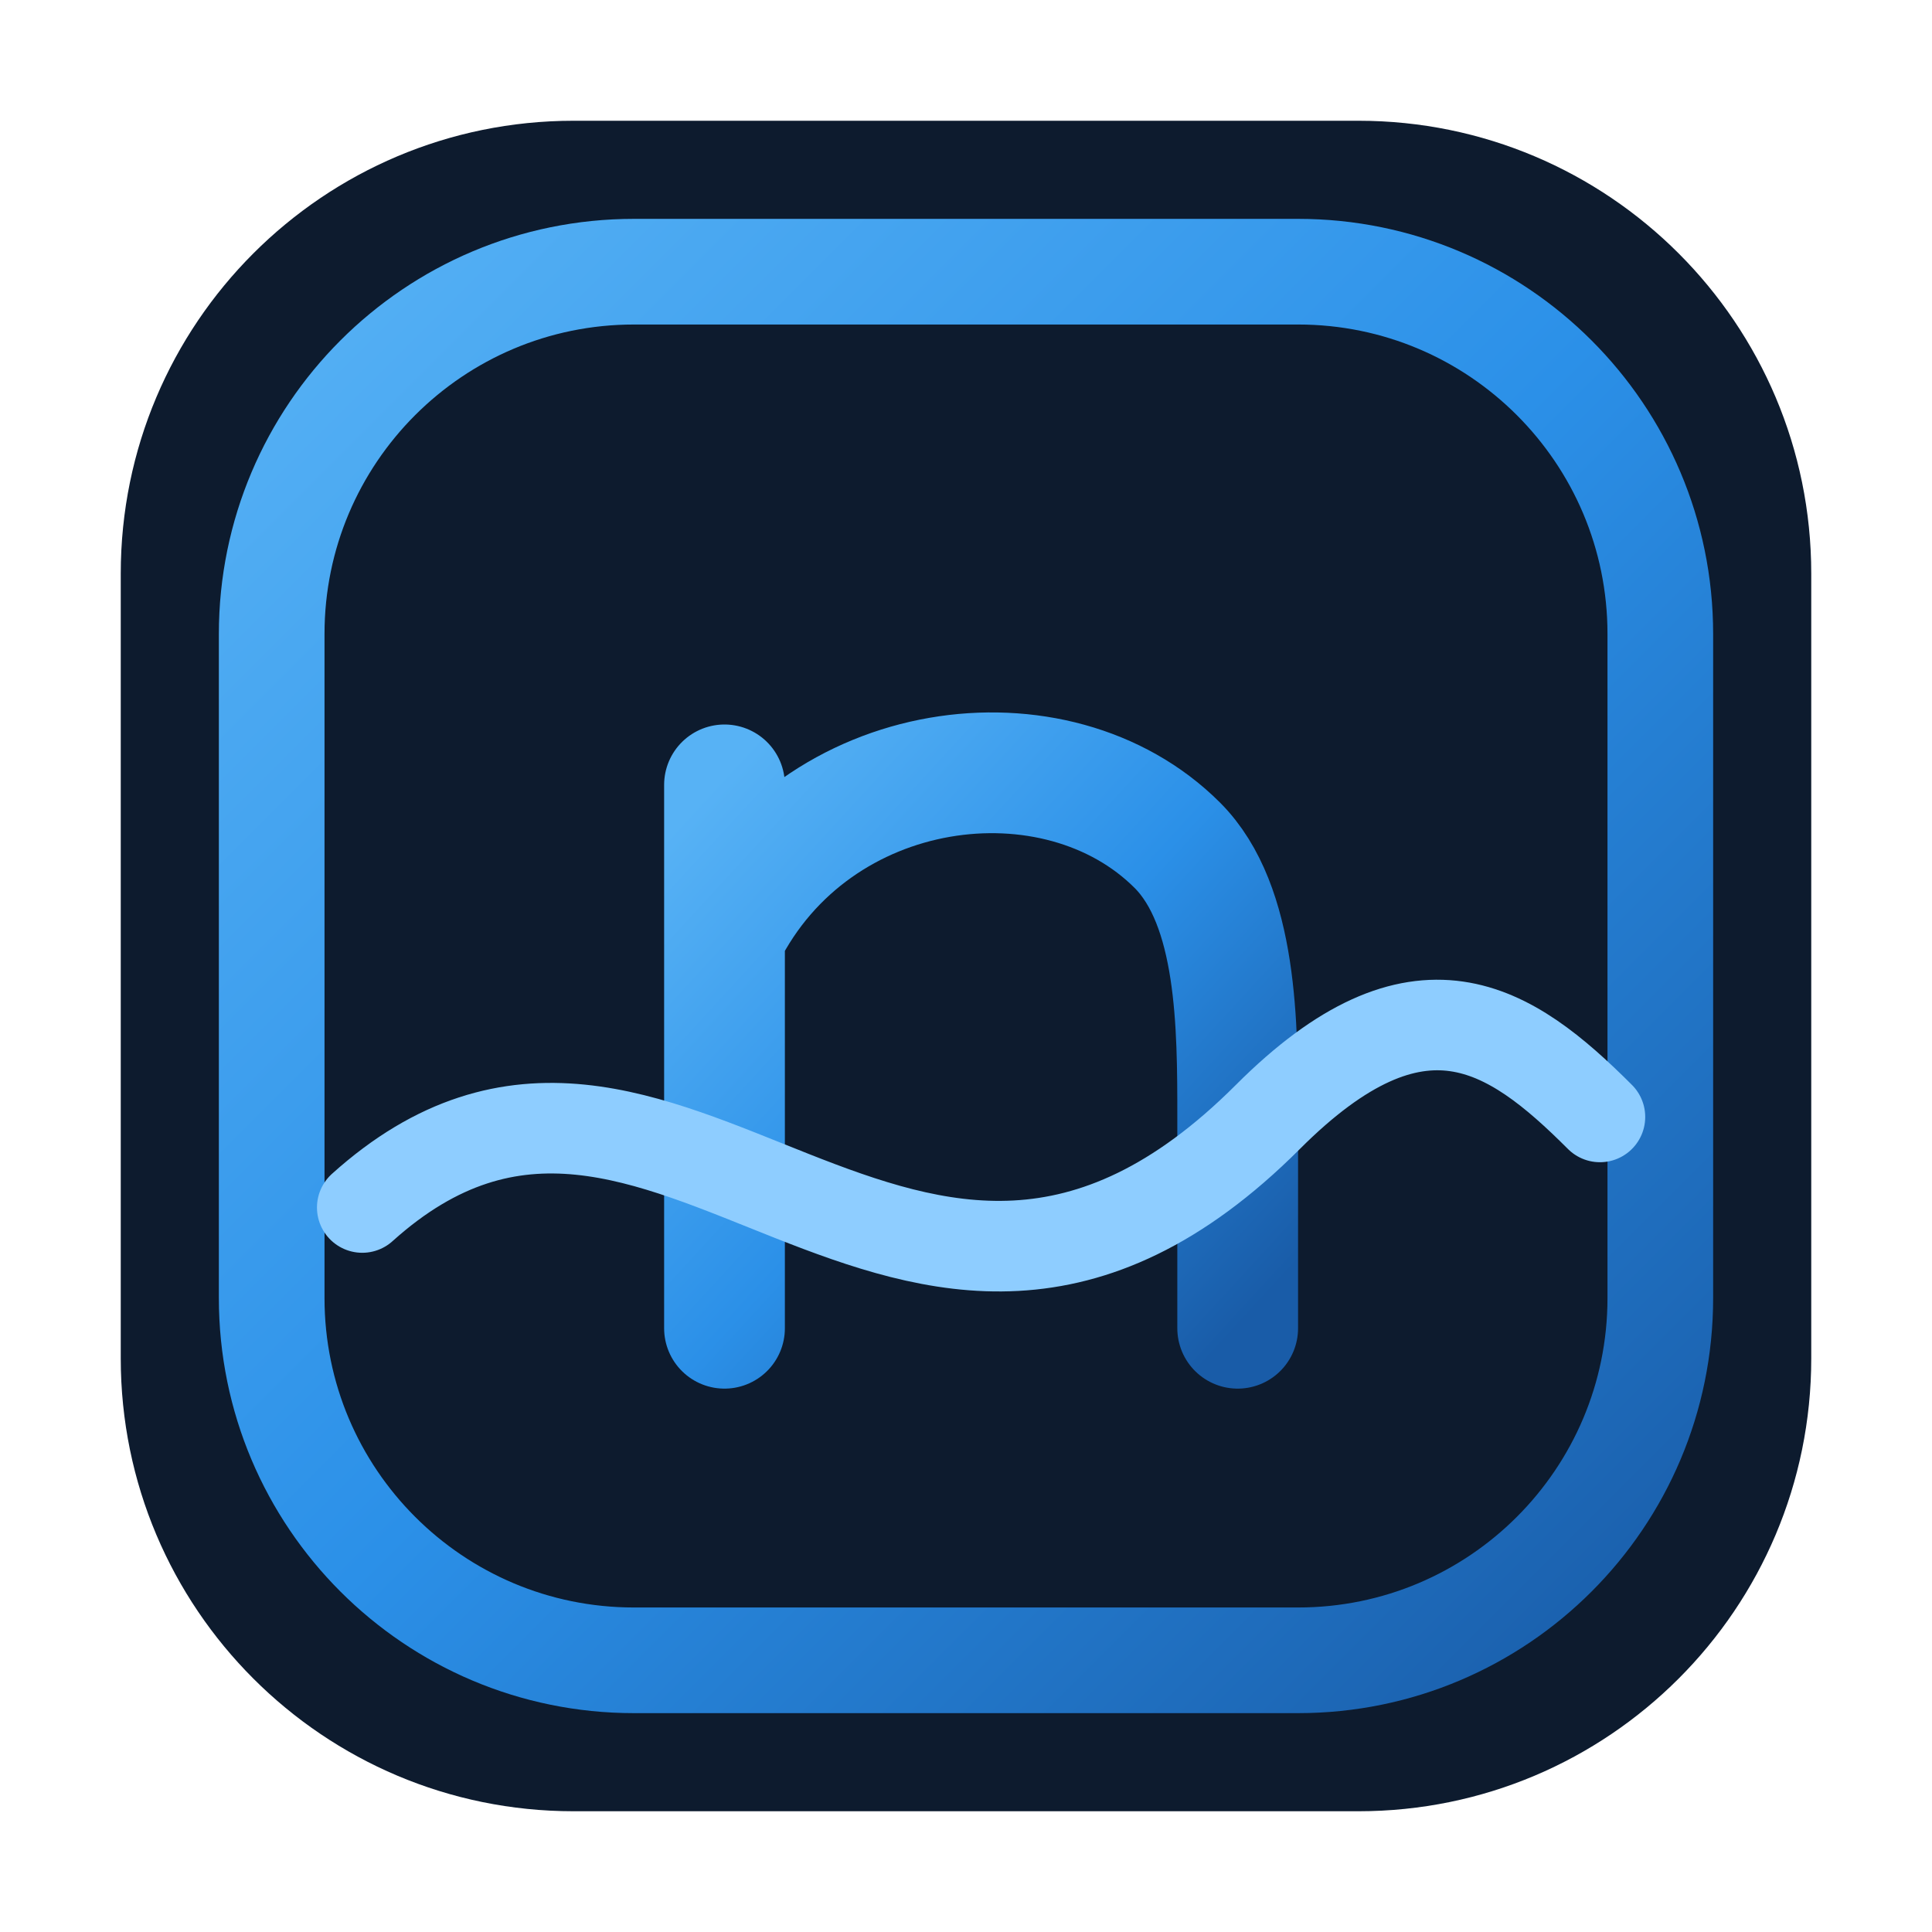
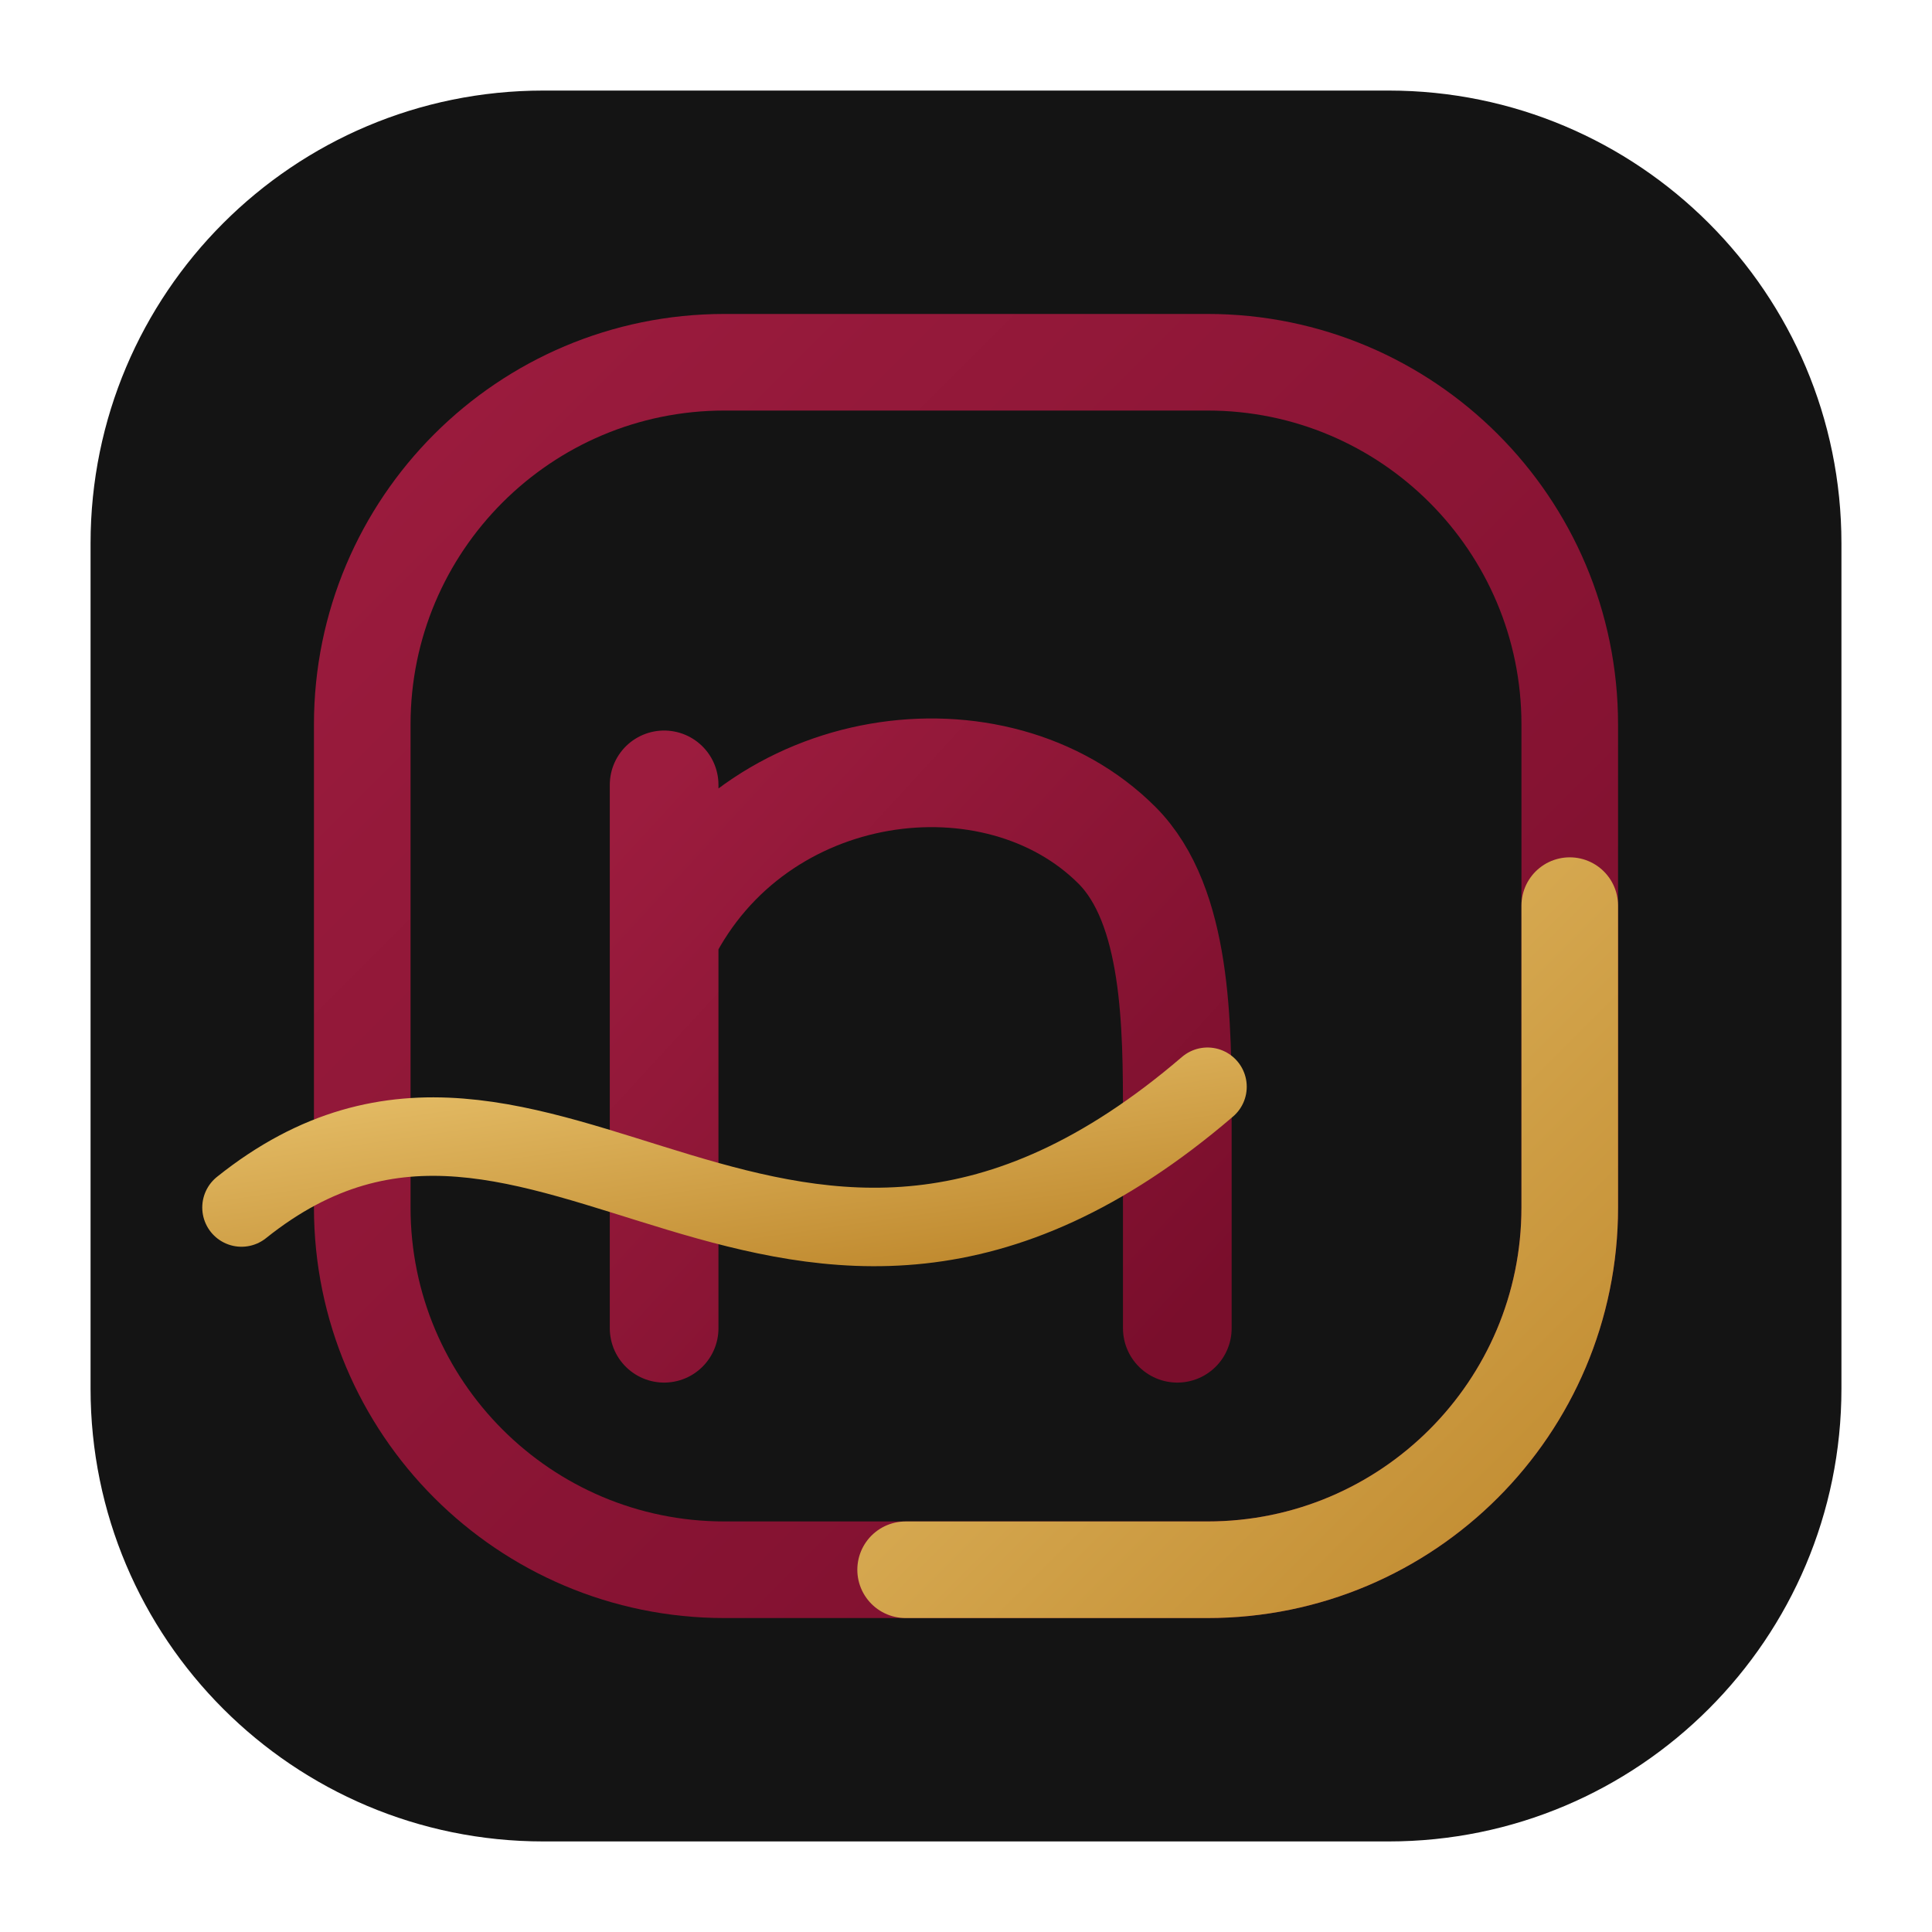
<svg xmlns="http://www.w3.org/2000/svg" width="64" height="64" viewBox="0 0 64 64" fill="none">
  <defs>
-     <linearGradient id="fB" x1="0" y1="0" x2="1" y2="1">
-       <stop offset="0%" stop-color="#57b2f5" />
-       <stop offset="50%" stop-color="#2b90e8" />
-       <stop offset="100%" stop-color="#195ca8" />
+     <linearGradient id="m" x1="0" y1="0" x2="1" y2="1">
+       <stop offset="0%" stop-color="#9c1c3e" />
+       <stop offset="100%" stop-color="#7a0e2c" />
+     </linearGradient>
+     <linearGradient id="g" x1="0" y1="0" x2="1" y2="1">
+       <stop offset="0%" stop-color="#e7c06a" />
+       <stop offset="100%" stop-color="#c08a2f" />
    </linearGradient>
  </defs>
-   <rect x="4" y="4" width="56" height="56" rx="15" fill="#0d1b2e" />
-   <rect x="9" y="9" width="46" height="46" rx="12" fill="none" stroke="url(#fB)" stroke-width="3.5" />
-   <path d="M24 44 V26 M24 31 C27 25 35 24 39 28 C41 30 41 34 41 37 V44" fill="none" stroke="url(#fB)" stroke-width="4" stroke-linecap="round" stroke-linejoin="round" />
-   <path d="M12 40 C22 31 30 49 42 37 C47 32 50 34 53 37" fill="none" stroke="#8ecdff" stroke-width="3" stroke-linecap="round" />
+   <rect x="3" y="3" width="58" height="58" rx="15" fill="#141414" />
+   <rect x="12" y="12" width="40" height="40" rx="12" fill="none" stroke="url(#m)" stroke-width="3.2" />
+   <path d="M52 30 V40 a12 12 0 0 1-12 12 H30" fill="none" stroke="url(#g)" stroke-width="3.2" stroke-linecap="round" />
+   <path d="M22 44 V26 M22 31 C25 25 33 24 37 28 C39 30 39 34 39 37 V44" fill="none" stroke="url(#m)" stroke-width="3.6" stroke-linecap="round" stroke-linejoin="round" />
+   <path d="M8 40 C18 32 26 48 40 36" fill="none" stroke="url(#g)" stroke-width="2.6" stroke-linecap="round" />
</svg>
